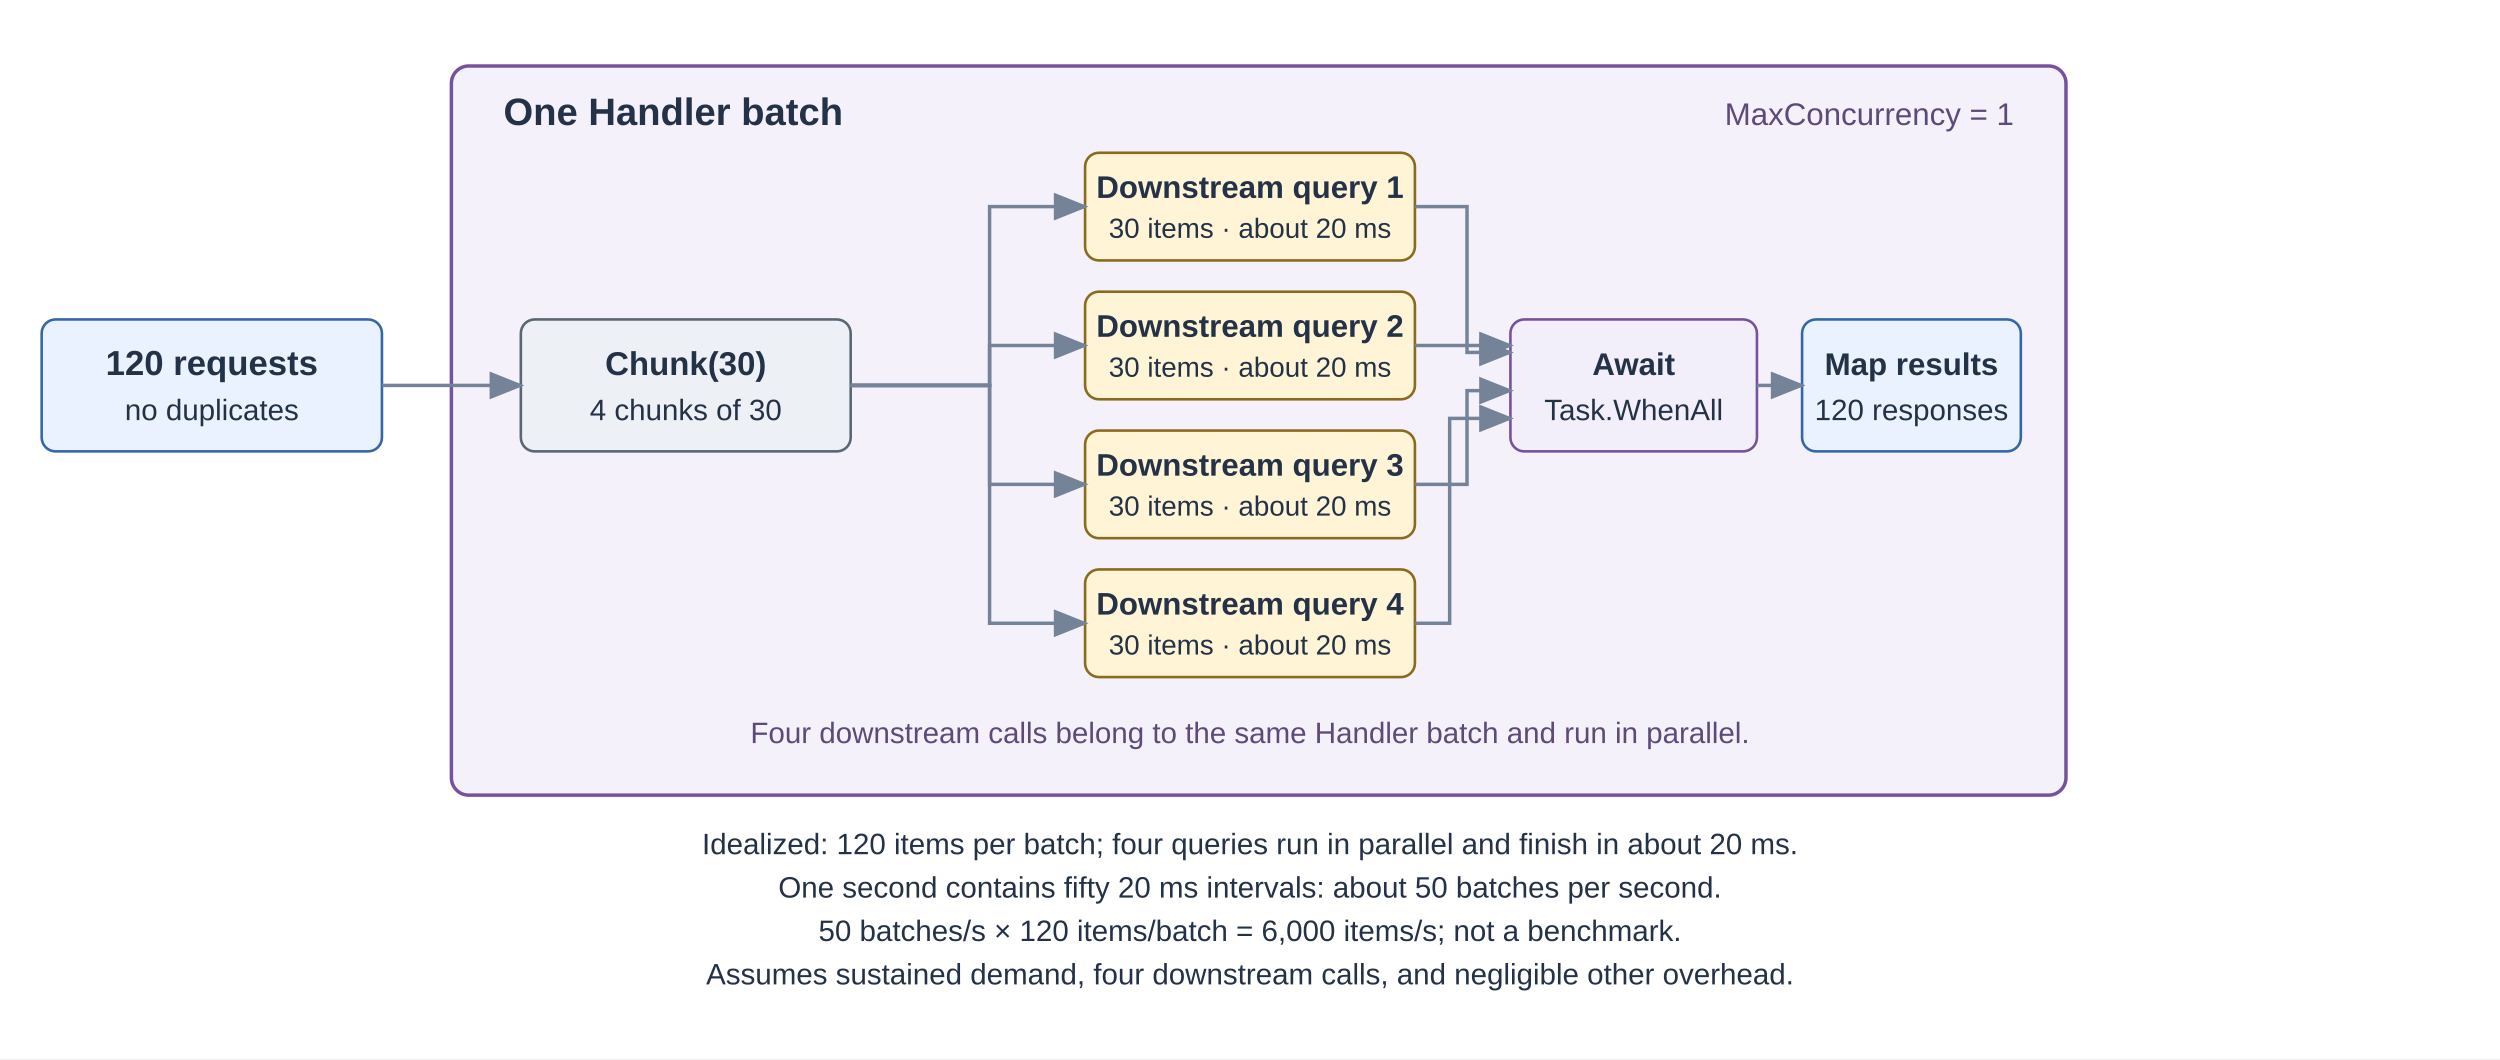
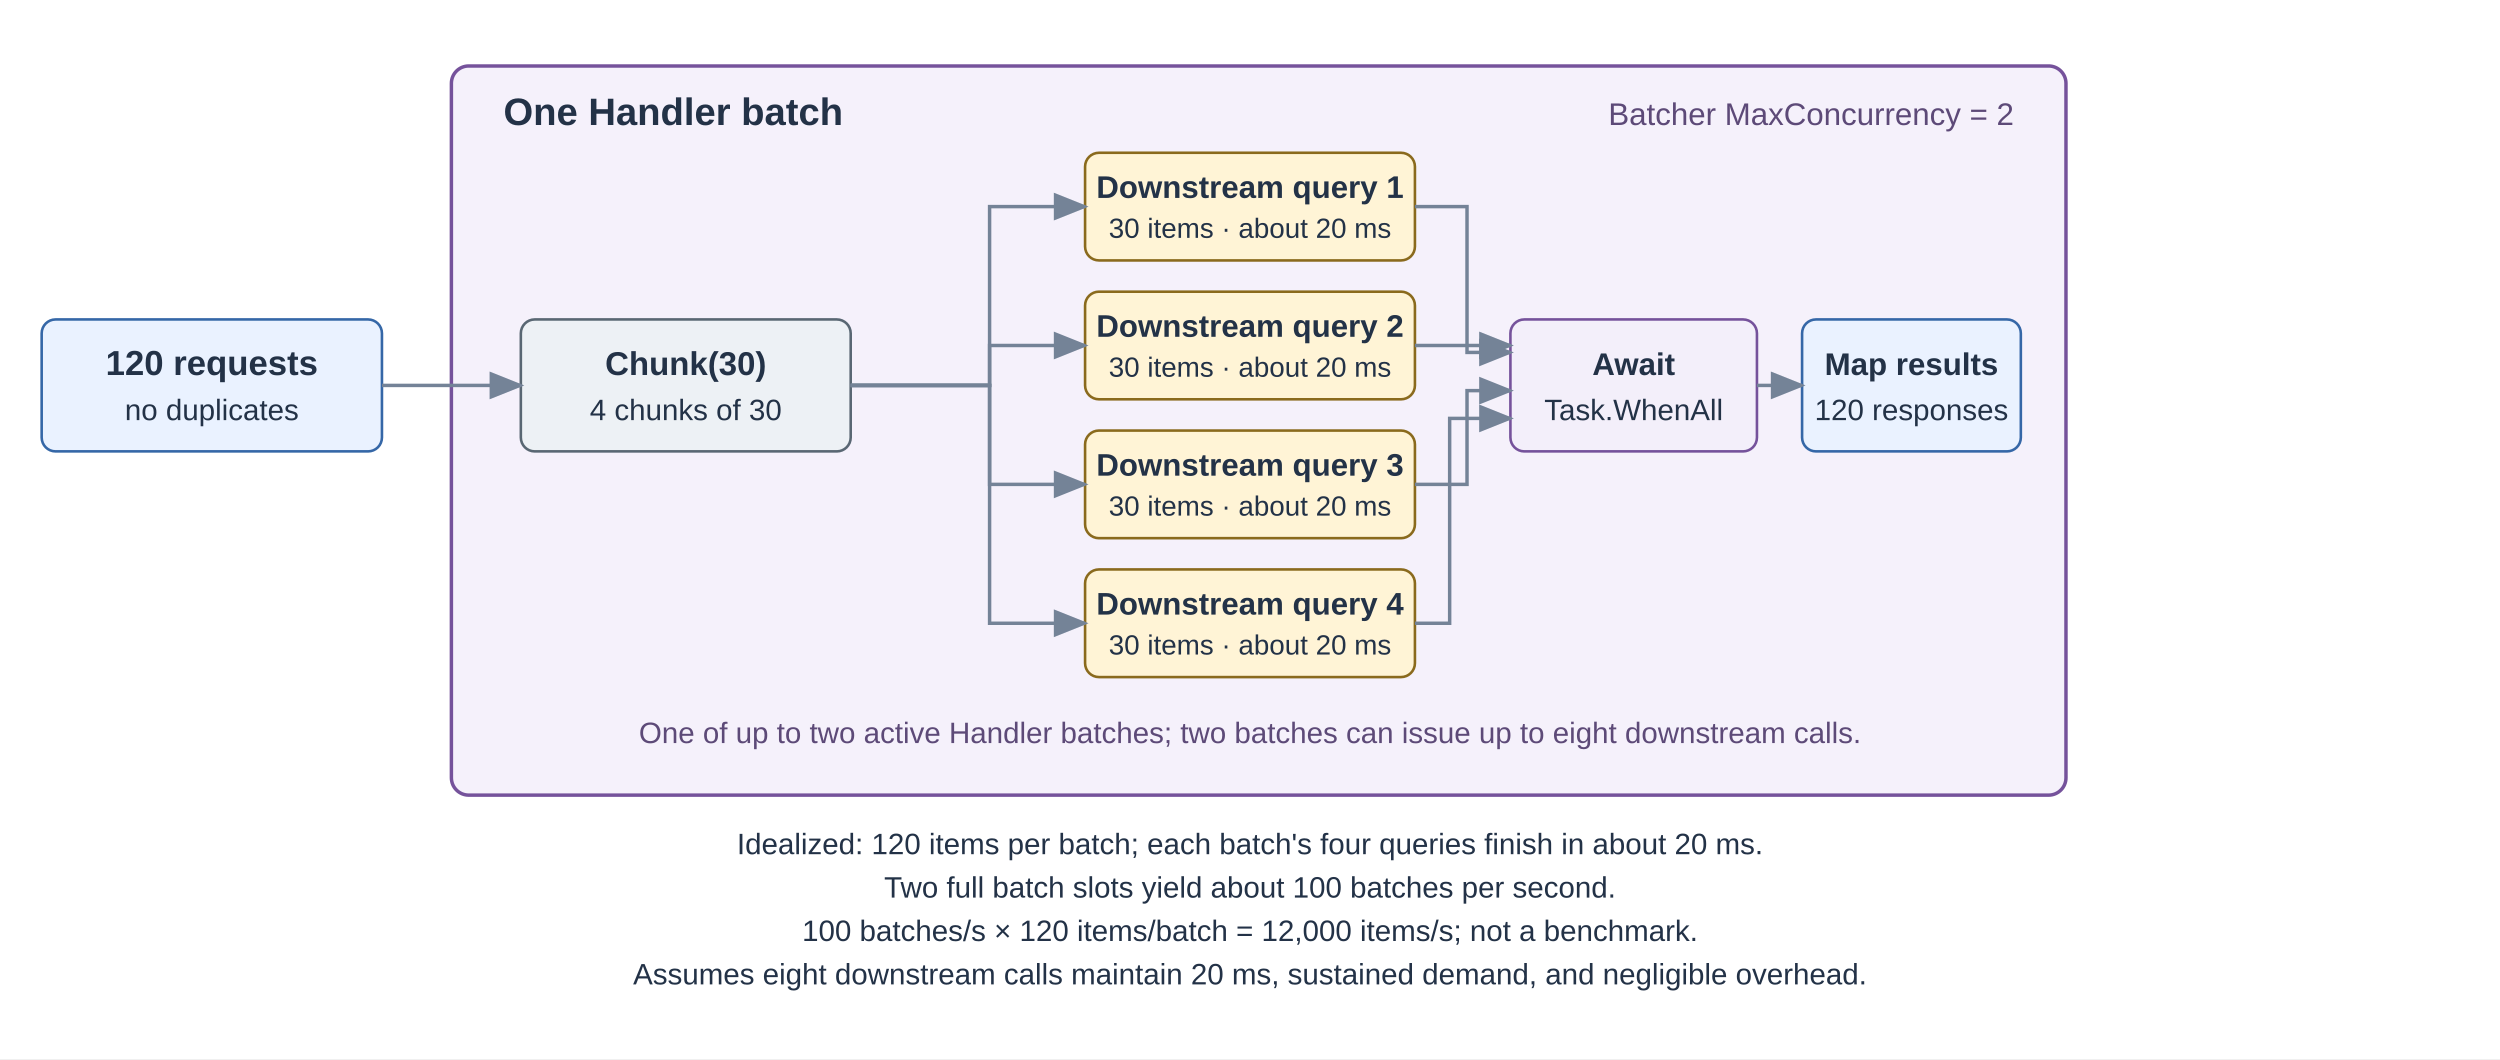
<svg xmlns="http://www.w3.org/2000/svg" width="1440" height="610" viewBox="0 0 1440 610">
  <defs>
    <marker id="arrow" markerWidth="10" markerHeight="8" refX="9" refY="4" orient="auto" markerUnits="strokeWidth">
      <path d="M0,0 L10,4 L0,8 Z" fill="#748397" />
    </marker>
  </defs>
  <rect width="1440" height="610" fill="#ffffff" />
  <g font-family="Arial, sans-serif" text-anchor="middle" fill="#233247">
    <rect x="260" y="38" width="930" height="420" rx="10" fill="#f5f1fb" stroke="#75529b" stroke-width="2" />
    <text x="290" y="72" text-anchor="start" font-size="22" font-weight="600">One Handler batch</text>
-     <text x="1160" y="72" text-anchor="end" font-size="18" fill="#5d4a78">MaxConcurrency = 1</text>
+     <text x="1160" y="72" text-anchor="end" font-size="18" fill="#5d4a78">Batcher MaxConcurrency = 2</text>
    <rect x="24" y="184" width="196" height="76" rx="8" fill="#eaf2ff" stroke="#3567a7" stroke-width="1.5" />
    <text x="122" y="216" font-size="20" font-weight="600">120 requests</text>
    <text x="122" y="242" font-size="17">no duplicates</text>
    <rect x="300" y="184" width="190" height="76" rx="8" fill="#edf1f5" stroke="#596773" stroke-width="1.5" />
    <text x="395" y="216" font-size="19" font-weight="600">Chunk(30)</text>
    <text x="395" y="242" font-size="17">4 chunks of 30</text>
    <g fill="#fff4d6" stroke="#8a6a1d" stroke-width="1.5">
      <rect x="625" y="88" width="190" height="62" rx="8" />
      <rect x="625" y="168" width="190" height="62" rx="8" />
      <rect x="625" y="248" width="190" height="62" rx="8" />
      <rect x="625" y="328" width="190" height="62" rx="8" />
    </g>
    <text x="720" y="114" font-size="18" font-weight="600">Downstream query 1</text>
    <text x="720" y="137" font-size="16">30 items · about 20 ms</text>
    <text x="720" y="194" font-size="18" font-weight="600">Downstream query 2</text>
    <text x="720" y="217" font-size="16">30 items · about 20 ms</text>
    <text x="720" y="274" font-size="18" font-weight="600">Downstream query 3</text>
    <text x="720" y="297" font-size="16">30 items · about 20 ms</text>
    <text x="720" y="354" font-size="18" font-weight="600">Downstream query 4</text>
    <text x="720" y="377" font-size="16">30 items · about 20 ms</text>
    <rect x="870" y="184" width="142" height="76" rx="8" fill="#f3effa" stroke="#75529b" stroke-width="1.5" />
    <text x="941" y="216" font-size="18" font-weight="600">Await</text>
    <text x="941" y="242" font-size="17">Task.WhenAll</text>
    <rect x="1038" y="184" width="126" height="76" rx="8" fill="#eaf2ff" stroke="#3567a7" stroke-width="1.5" />
    <text x="1101" y="216" font-size="18" font-weight="600">Map results</text>
    <text x="1101" y="242" font-size="17">120 responses</text>
    <g fill="none" stroke="#748397" stroke-width="2" marker-end="url(#arrow)">
      <path d="M220 222 H300" />
      <path d="M490 222 H570 V119 H625" />
      <path d="M490 222 H570 V199 H625" />
      <path d="M490 222 H570 V279 H625" />
      <path d="M490 222 H570 V359 H625" />
      <path d="M815 119 H845 V203 H870" />
      <path d="M815 199 H870" />
      <path d="M815 279 H845 V225 H870" />
      <path d="M815 359 H835 V241 H870" />
      <path d="M1012 222 H1038" />
    </g>
-     <text x="720" y="428" font-size="17" fill="#5d4a78">Four downstream calls belong to the same Handler batch and run in parallel.</text>
-     <text x="720" y="492" font-size="17">Idealized: 120 items per batch; four queries run in parallel and finish in about 20 ms.</text>
-     <text x="720" y="517" font-size="17">One second contains fifty 20 ms intervals: about 50 batches per second.</text>
-     <text x="720" y="542" font-size="17">50 batches/s × 120 items/batch = 6,000 items/s; not a benchmark.</text>
-     <text x="720" y="567" font-size="17">Assumes sustained demand, four downstream calls, and negligible other overhead.</text>
+     <text x="720" y="428" font-size="17" fill="#5d4a78">One of up to two active Handler batches; two batches can issue up to eight downstream calls.</text>
+     <text x="720" y="492" font-size="17">Idealized: 120 items per batch; each batch's four queries finish in about 20 ms.</text>
+     <text x="720" y="517" font-size="17">Two full batch slots yield about 100 batches per second.</text>
+     <text x="720" y="542" font-size="17">100 batches/s × 120 items/batch = 12,000 items/s; not a benchmark.</text>
+     <text x="720" y="567" font-size="17">Assumes eight downstream calls maintain 20 ms, sustained demand, and negligible overhead.</text>
  </g>
</svg>
